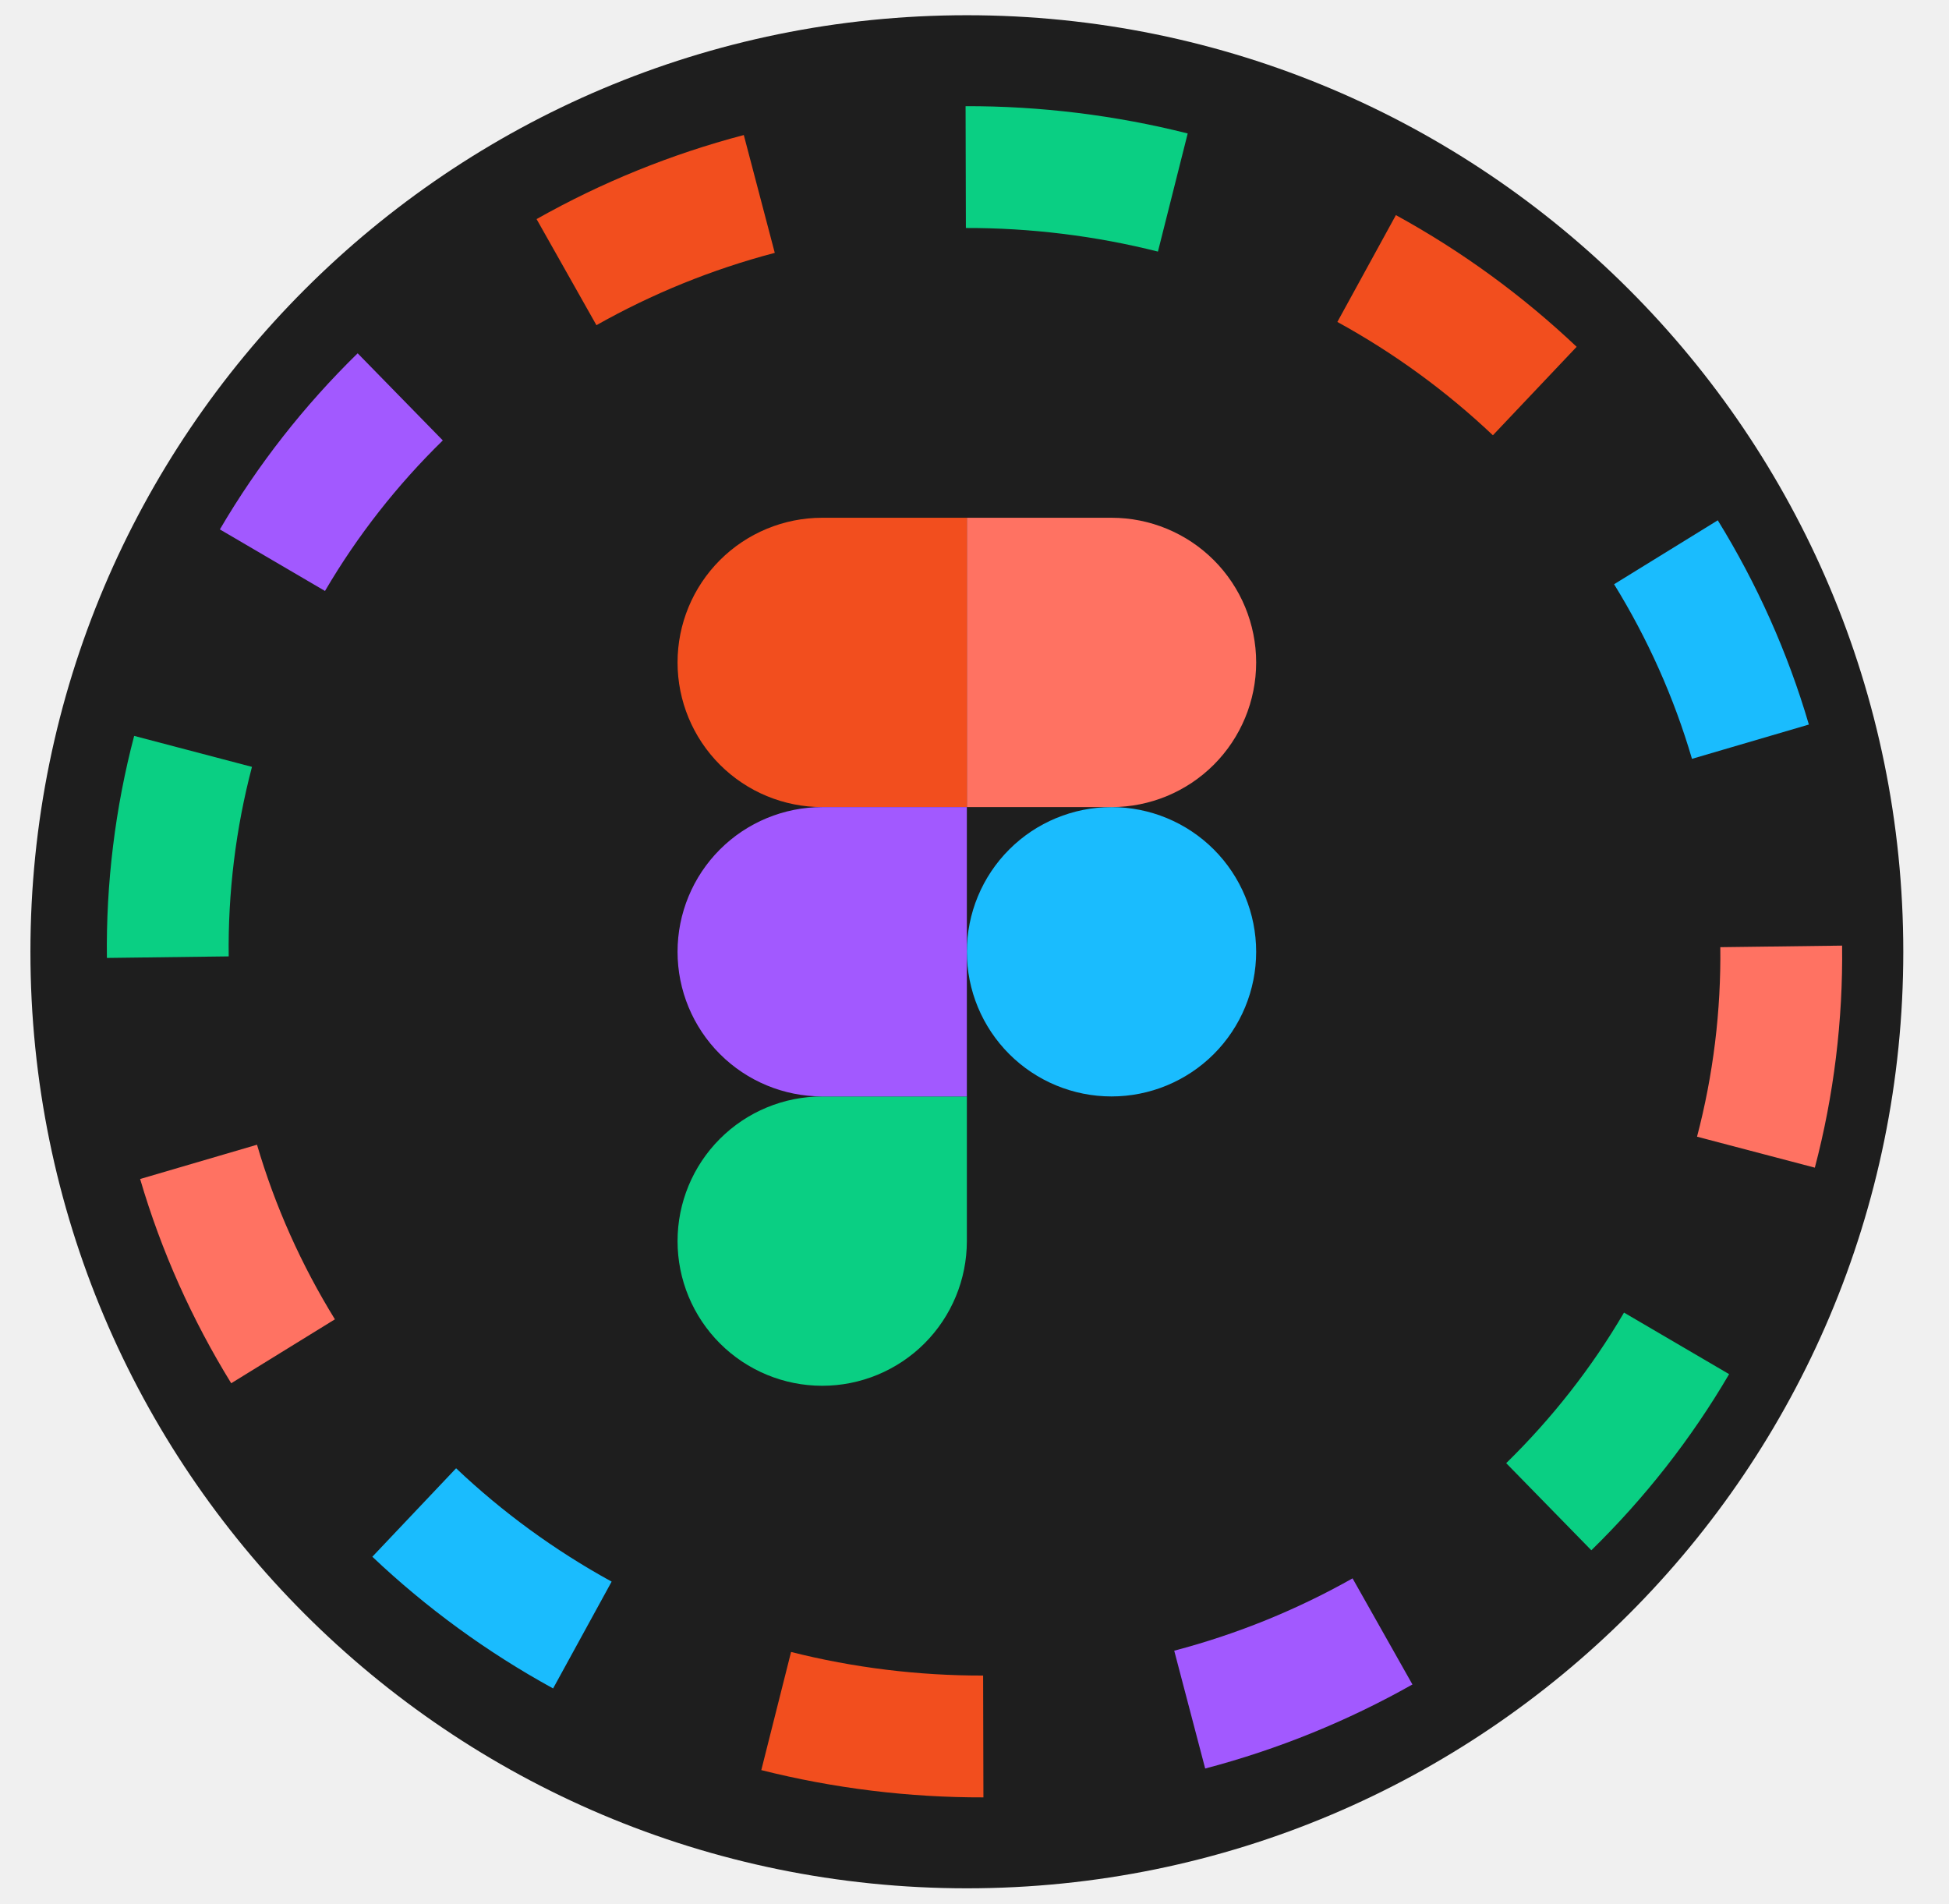
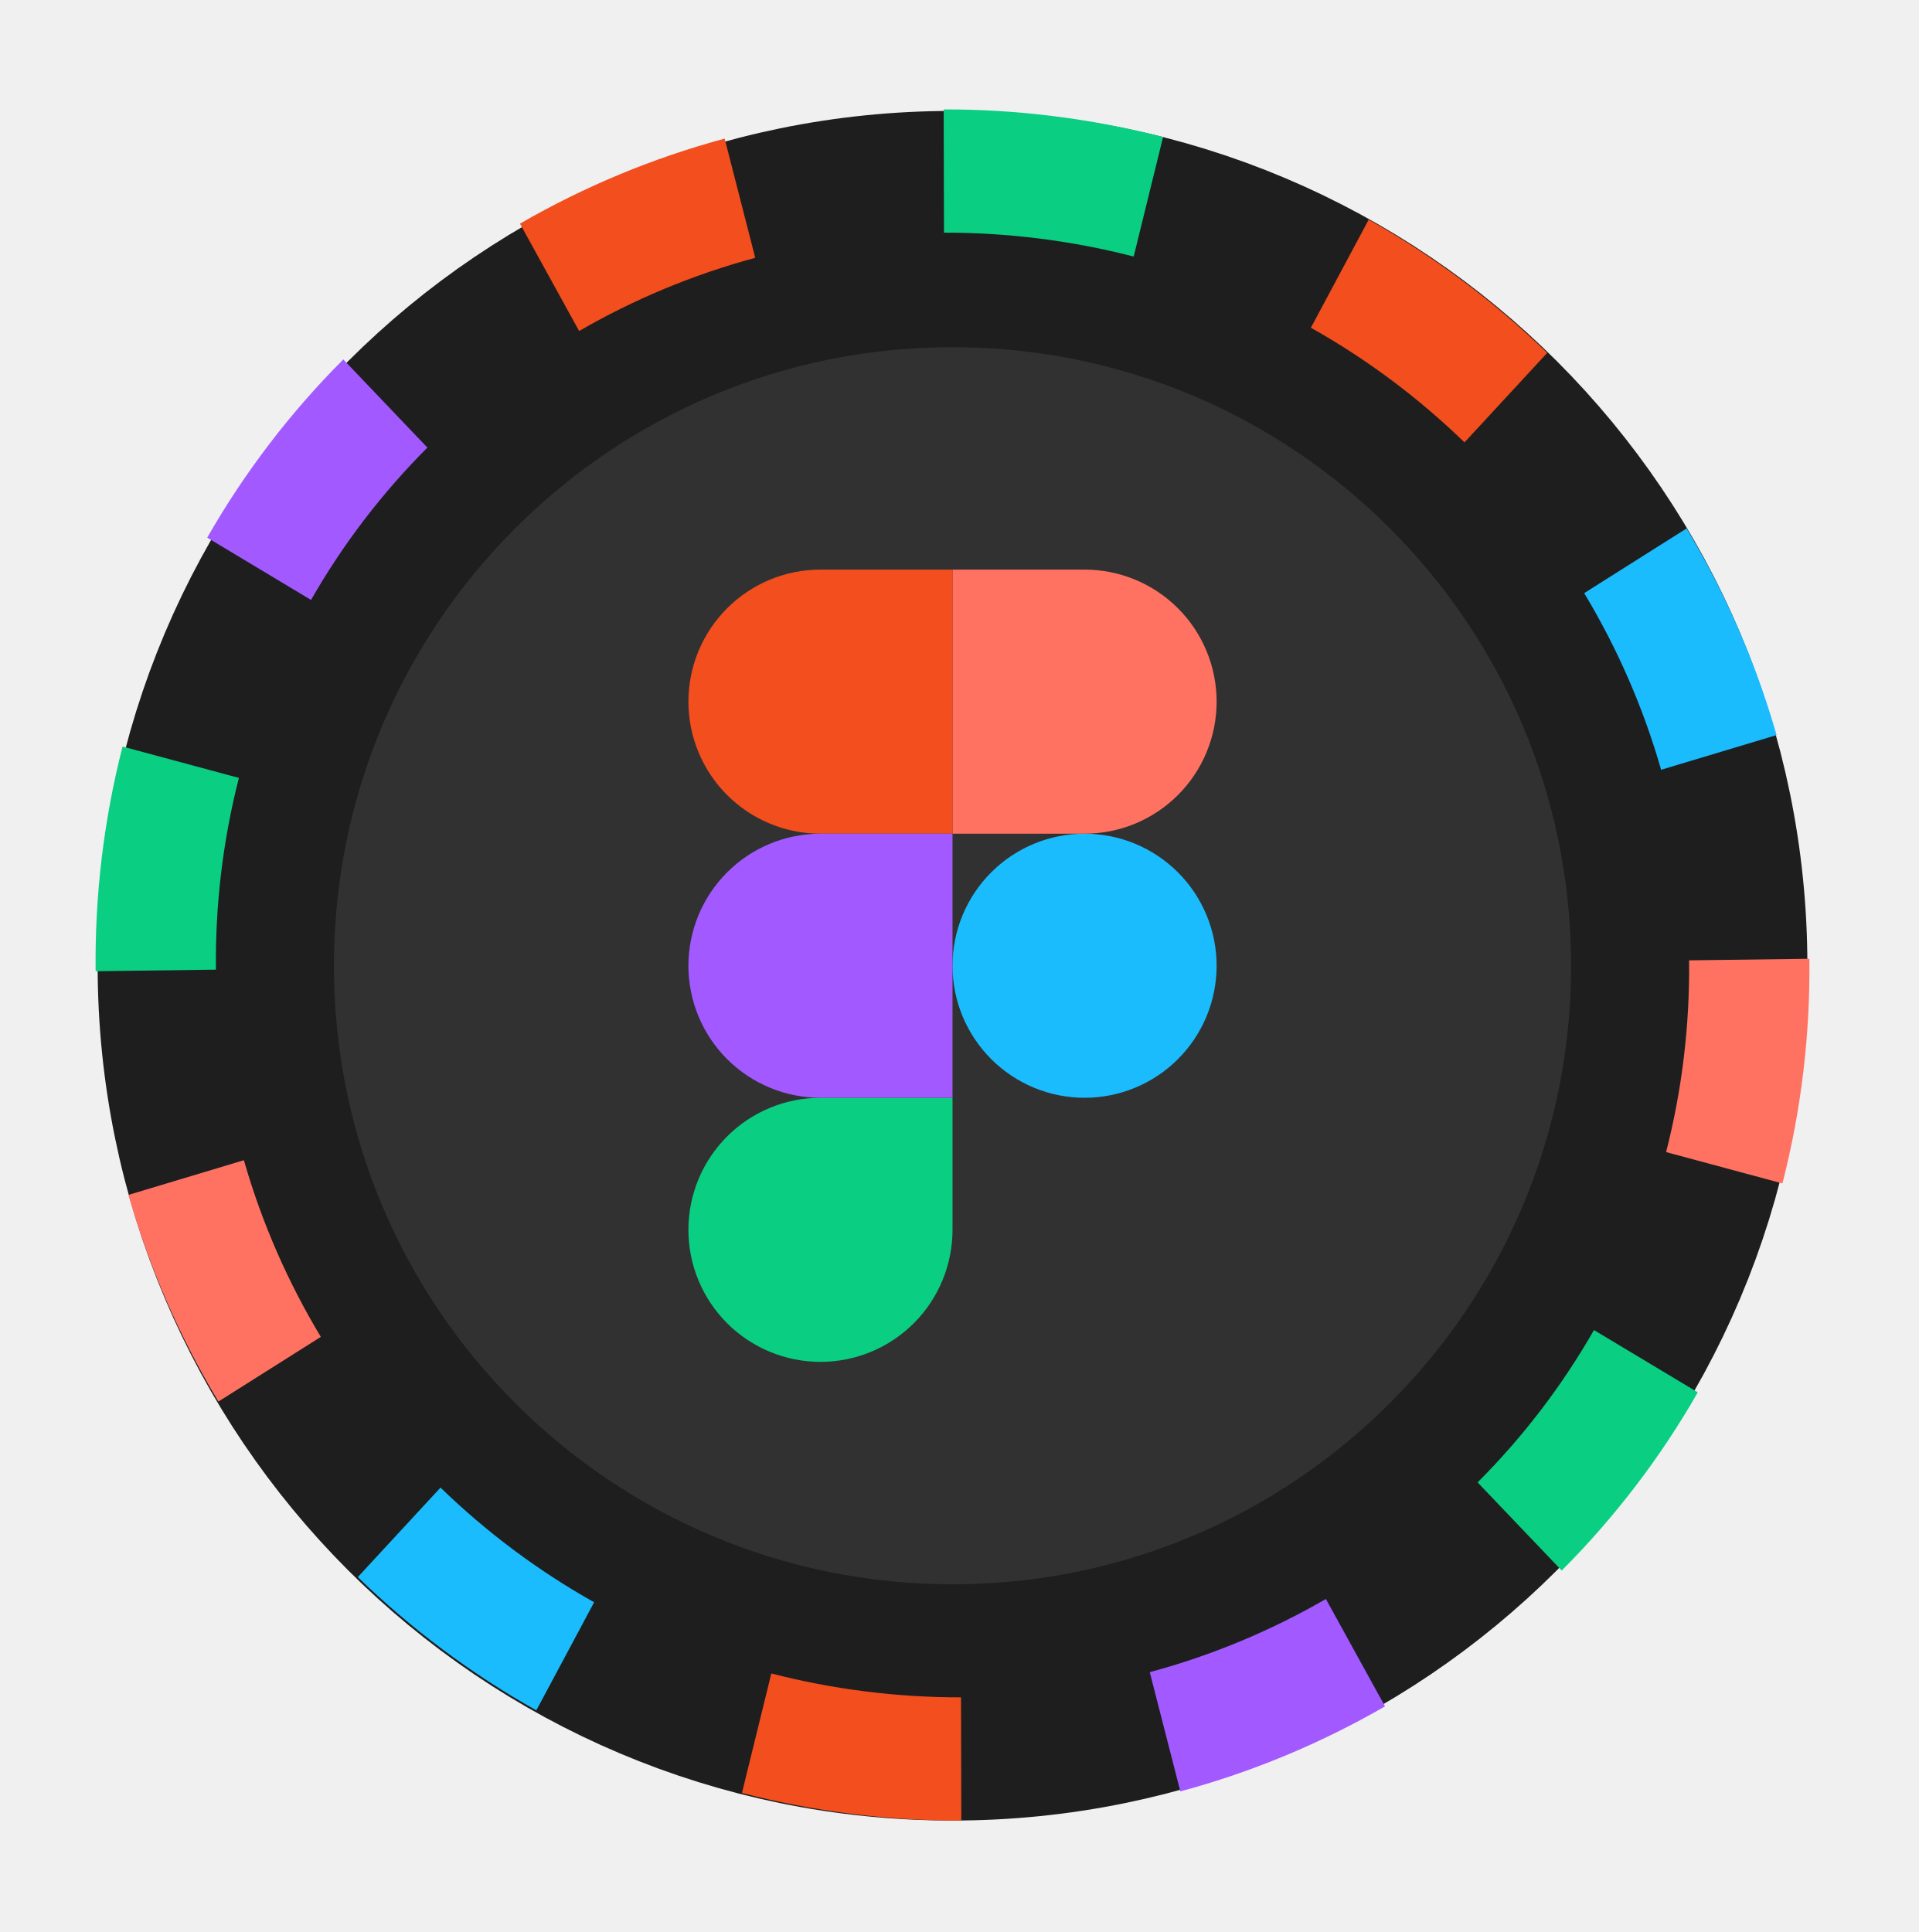
- <svg xmlns="http://www.w3.org/2000/svg" width="128" height="125" viewBox="0 0 128 125" fill="none">
-   <rect x="1.998" y="1" width="123" height="123" rx="61.5" fill="#1E1E1E" />
+ <svg xmlns="http://www.w3.org/2000/svg" width="138" height="139" viewBox="0 0 138 139" fill="none">
+   <rect x="15.525" y="16.481" width="106" height="106" rx="53" fill="#313131" />
+   <rect x="15.525" y="16.481" width="106" height="106" rx="53" stroke="#1E1E1E" stroke-width="17" />
  <g clip-path="url(#clip0_775_1222)">
-     <path d="M63.498 62.5C63.498 59.98 64.499 57.564 66.281 55.782C68.062 54.001 70.478 53 72.998 53C75.518 53 77.934 54.001 79.716 55.782C81.497 57.564 82.498 59.98 82.498 62.5C82.498 65.02 81.497 67.436 79.716 69.218C77.934 70.999 75.518 72 72.998 72C70.478 72 68.062 70.999 66.281 69.218C64.499 67.436 63.498 65.02 63.498 62.5V62.5Z" fill="#1ABCFE" />
-     <path d="M44.498 81.5C44.498 78.98 45.499 76.564 47.281 74.782C49.062 73.001 51.478 72 53.998 72H63.498V81.5C63.498 84.02 62.497 86.436 60.716 88.218C58.934 89.999 56.518 91 53.998 91C51.478 91 49.062 89.999 47.281 88.218C45.499 86.436 44.498 84.02 44.498 81.5V81.5Z" fill="#0ACF83" />
-     <path d="M63.498 34V53H72.998C75.518 53 77.934 51.999 79.716 50.218C81.497 48.436 82.498 46.02 82.498 43.5C82.498 40.98 81.497 38.564 79.716 36.782C77.934 35.001 75.518 34 72.998 34H63.498Z" fill="#FF7262" />
-     <path d="M44.498 43.5C44.498 46.02 45.499 48.436 47.281 50.218C49.062 51.999 51.478 53 53.998 53H63.498V34H53.998C51.478 34 49.062 35.001 47.281 36.782C45.499 38.564 44.498 40.98 44.498 43.5V43.5Z" fill="#F24E1E" />
-     <path d="M44.498 62.5C44.498 65.02 45.499 67.436 47.281 69.218C49.062 70.999 51.478 72 53.998 72H63.498V53H53.998C51.478 53 49.062 54.001 47.281 55.782C45.499 57.564 44.498 59.98 44.498 62.5V62.5Z" fill="#A259FF" />
+     <path d="M68.525 69.481C68.525 66.962 69.526 64.546 71.308 62.764C73.09 60.982 75.506 59.981 78.025 59.981C80.545 59.981 82.961 60.982 84.743 62.764C86.525 64.546 87.525 66.962 87.525 69.481C87.525 72.001 86.525 74.417 84.743 76.199C82.961 77.981 80.545 78.981 78.025 78.981C75.506 78.981 73.09 77.981 71.308 76.199C69.526 74.417 68.525 72.001 68.525 69.481V69.481Z" fill="#1ABCFE" />
+     <path d="M49.525 88.481C49.525 85.962 50.526 83.546 52.308 81.764C54.09 79.982 56.506 78.981 59.025 78.981H68.525V88.481C68.525 91.001 67.525 93.417 65.743 95.199C63.961 96.981 61.545 97.981 59.025 97.981C56.506 97.981 54.09 96.981 52.308 95.199C50.526 93.417 49.525 91.001 49.525 88.481V88.481Z" fill="#0ACF83" />
+     <path d="M68.525 40.981V59.981H78.025C80.545 59.981 82.961 58.981 84.743 57.199C86.525 55.417 87.525 53.001 87.525 50.481C87.525 47.962 86.525 45.545 84.743 43.764C82.961 41.982 80.545 40.981 78.025 40.981H68.525Z" fill="#FF7262" />
+     <path d="M49.525 50.481C49.525 53.001 50.526 55.417 52.308 57.199C54.09 58.981 56.506 59.981 59.025 59.981H68.525V40.981H59.025C56.506 40.981 54.09 41.982 52.308 43.764C50.526 45.545 49.525 47.962 49.525 50.481V50.481Z" fill="#F24E1E" />
+     <path d="M49.525 69.481C49.525 72.001 50.526 74.417 52.308 76.199C54.09 77.981 56.506 78.981 59.025 78.981H68.525V59.981H59.025C56.506 59.981 54.09 60.982 52.308 62.764C50.526 64.546 49.525 66.962 49.525 69.481V69.481Z" fill="#A259FF" />
  </g>
-   <mask id="mask0_775_1222" style="mask-type:alpha" maskUnits="userSpaceOnUse" x="7" y="6" width="114" height="113">
-     <path fill-rule="evenodd" clip-rule="evenodd" d="M119.189 76.677L111.452 74.643C111.977 72.644 112.375 70.585 112.635 68.472C112.894 66.359 113.006 64.265 112.98 62.199L120.979 62.096C121.01 64.522 120.878 66.976 120.575 69.447C120.272 71.919 119.806 74.332 119.189 76.677ZM118.797 47.579L111.12 49.831C109.936 45.792 108.208 41.939 106.005 38.365L112.815 34.167C115.386 38.337 117.408 42.843 118.797 47.579ZM103.546 22.774L98.045 28.583C95.007 25.706 91.579 23.196 87.831 21.141L91.675 14.126C96.029 16.512 100.013 19.428 103.546 22.774ZM78.002 8.764L76.047 16.521C74.018 16.01 71.929 15.617 69.789 15.355C67.648 15.092 65.527 14.967 63.434 14.972L63.414 6.972C65.838 6.966 68.292 7.111 70.764 7.414C73.235 7.718 75.651 8.171 78.002 8.764ZM48.849 8.868L50.883 16.605C46.749 17.691 42.815 19.297 39.171 21.354L35.239 14.387C39.476 11.995 44.048 10.129 48.849 8.868ZM23.489 23.2L29.081 28.921C26.079 31.855 23.471 35.175 21.344 38.807L14.44 34.765C16.934 30.506 19.986 26.623 23.489 23.2ZM8.811 48.324C8.194 50.669 7.728 53.083 7.425 55.554C7.121 58.026 6.99 60.48 7.021 62.905L15.02 62.803C14.994 60.736 15.106 58.642 15.365 56.529C15.624 54.416 16.022 52.357 16.548 50.358L8.811 48.324ZM9.203 77.422L16.879 75.171C18.064 79.21 19.791 83.062 21.995 86.636L15.185 90.834C12.614 86.664 10.592 82.159 9.203 77.422ZM24.453 102.227L29.954 96.418C32.993 99.296 36.421 101.806 40.169 103.86L36.325 110.875C31.971 108.489 27.986 105.573 24.453 102.227ZM49.998 116.238L51.953 108.48C53.982 108.992 56.07 109.384 58.211 109.647C60.352 109.909 62.473 110.034 64.566 110.029L64.586 118.029C62.161 118.035 59.708 117.89 57.236 117.587C54.764 117.283 52.349 116.83 49.998 116.238ZM79.15 116.134L77.117 108.396C81.251 107.31 85.184 105.704 88.829 103.647L92.761 110.614C88.523 113.006 83.952 114.872 79.15 116.134ZM104.511 101.802L98.919 96.081C101.921 93.146 104.529 89.826 106.656 86.194L113.559 90.236C111.066 94.495 108.013 98.378 104.511 101.802Z" fill="white" />
+   <mask id="mask0_775_1222" style="mask-type:alpha" maskUnits="userSpaceOnUse" x="6" y="7" width="125" height="124">
+     <path fill-rule="evenodd" clip-rule="evenodd" d="M128.231 85.144L119.861 82.888C120.429 80.673 120.86 78.39 121.14 76.048C121.421 73.705 121.542 71.384 121.514 69.093L130.168 68.98C130.202 71.668 130.059 74.389 129.731 77.129C129.403 79.868 128.898 82.543 128.231 85.144ZM127.807 52.886L119.502 55.382C118.22 50.905 116.352 46.635 113.968 42.673L121.336 38.019C124.116 42.641 126.304 47.636 127.807 52.886ZM111.308 25.389L105.357 31.828C102.07 28.639 98.361 25.856 94.306 23.579L98.465 15.802C103.176 18.447 107.486 21.68 111.308 25.389ZM83.672 9.857L81.558 18.457C79.362 17.89 77.103 17.456 74.787 17.164C72.471 16.873 70.176 16.734 67.912 16.74L67.89 7.872C70.513 7.865 73.168 8.025 75.841 8.362C78.515 8.698 81.129 9.201 83.672 9.857ZM52.133 9.973L54.333 18.55C49.861 19.754 45.605 21.535 41.663 23.815L37.408 16.092C41.993 13.44 46.938 11.372 52.133 9.973ZM24.697 25.86L30.747 32.202C27.499 35.456 24.677 39.136 22.376 43.163L14.907 38.682C17.605 33.96 20.907 29.656 24.697 25.86ZM8.817 53.712C8.15 56.312 7.646 58.987 7.317 61.727C6.989 64.467 6.847 67.188 6.88 69.876L15.534 69.762C15.506 67.472 15.627 65.15 15.908 62.808C16.188 60.466 16.619 58.183 17.187 55.968L8.817 53.712ZM9.241 85.969L17.546 83.473C18.828 87.951 20.696 92.221 23.08 96.183L15.712 100.837C12.932 96.215 10.744 91.22 9.241 85.969ZM25.74 113.466L31.691 107.027C34.978 110.217 38.687 113 42.742 115.277L38.583 123.054C33.873 120.409 29.562 117.176 25.74 113.466ZM53.376 128.998L55.49 120.399C57.686 120.966 59.945 121.4 62.261 121.692C64.577 121.983 66.872 122.121 69.136 122.116L69.158 130.984C66.535 130.991 63.88 130.83 61.207 130.494C58.533 130.158 55.919 129.655 53.376 128.998ZM84.915 128.883L82.715 120.306C87.187 119.101 91.443 117.321 95.385 115.041L99.64 122.764C95.055 125.415 90.11 127.484 84.915 128.883ZM112.351 112.995L106.301 106.653C109.55 103.4 112.371 99.72 114.672 95.693L122.141 100.174C119.443 104.896 116.141 109.2 112.351 112.995Z" fill="white" />
  </mask>
  <g mask="url(#mask0_775_1222)">
-     <rect x="32" y="5" width="22" height="19" fill="#F24E1E" />
-     <rect x="11" y="23" width="22" height="19" fill="#A259FF" />
-     <rect x="2" y="45" width="22" height="19" fill="#0ACF83" />
-     <rect x="5" y="73" width="22" height="19" fill="#FF7262" />
-     <rect x="23" y="94" width="22" height="19" fill="#1ABCFE" />
-     <rect x="48" y="104" width="22" height="19" fill="#F24E1E" />
-     <rect x="74" y="100" width="22" height="19" fill="#A259FF" />
-     <rect x="97" y="84" width="22" height="19" fill="#0ACF83" />
-     <rect x="105" y="60" width="22" height="19" fill="#FF7262" />
-     <rect x="101" y="32" width="22" height="19" fill="#1ABCFE" />
-     <rect x="85" y="11" width="22" height="19" fill="#F24E1E" />
-     <rect x="58" y="2" width="22" height="19" fill="#0ACF83" />
+     <rect x="33.904" y="5.685" width="23.801" height="21.062" fill="#F24E1E" />
+     <rect x="11.185" y="25.639" width="23.801" height="21.062" fill="#A259FF" />
+     <rect x="1.448" y="50.026" width="23.801" height="21.062" fill="#0ACF83" />
+     <rect x="4.694" y="81.065" width="23.801" height="21.062" fill="#FF7262" />
+     <rect x="24.168" y="104.346" width="23.801" height="21.062" fill="#1ABCFE" />
+     <rect x="51.214" y="115.431" width="23.801" height="21.062" fill="#F24E1E" />
+     <rect x="79.343" y="110.997" width="23.801" height="21.062" fill="#A259FF" />
+     <rect x="104.226" y="93.261" width="23.801" height="21.062" fill="#0ACF83" />
+     <rect x="112.881" y="66.653" width="23.801" height="21.062" fill="#FF7262" />
+     <rect x="108.553" y="35.615" width="23.801" height="21.062" fill="#1ABCFE" />
+     <rect x="91.243" y="12.335" width="23.801" height="21.062" fill="#F24E1E" />
+     <rect x="62.033" y="2.358" width="23.801" height="21.062" fill="#0ACF83" />
  </g>
  <defs>
    <clipPath id="clip0_775_1222">
-       <rect width="38" height="57" fill="white" transform="translate(44.498 34)" />
+       <rect width="38" height="57" fill="white" transform="translate(49.5254 40.9814)" />
    </clipPath>
  </defs>
</svg>
